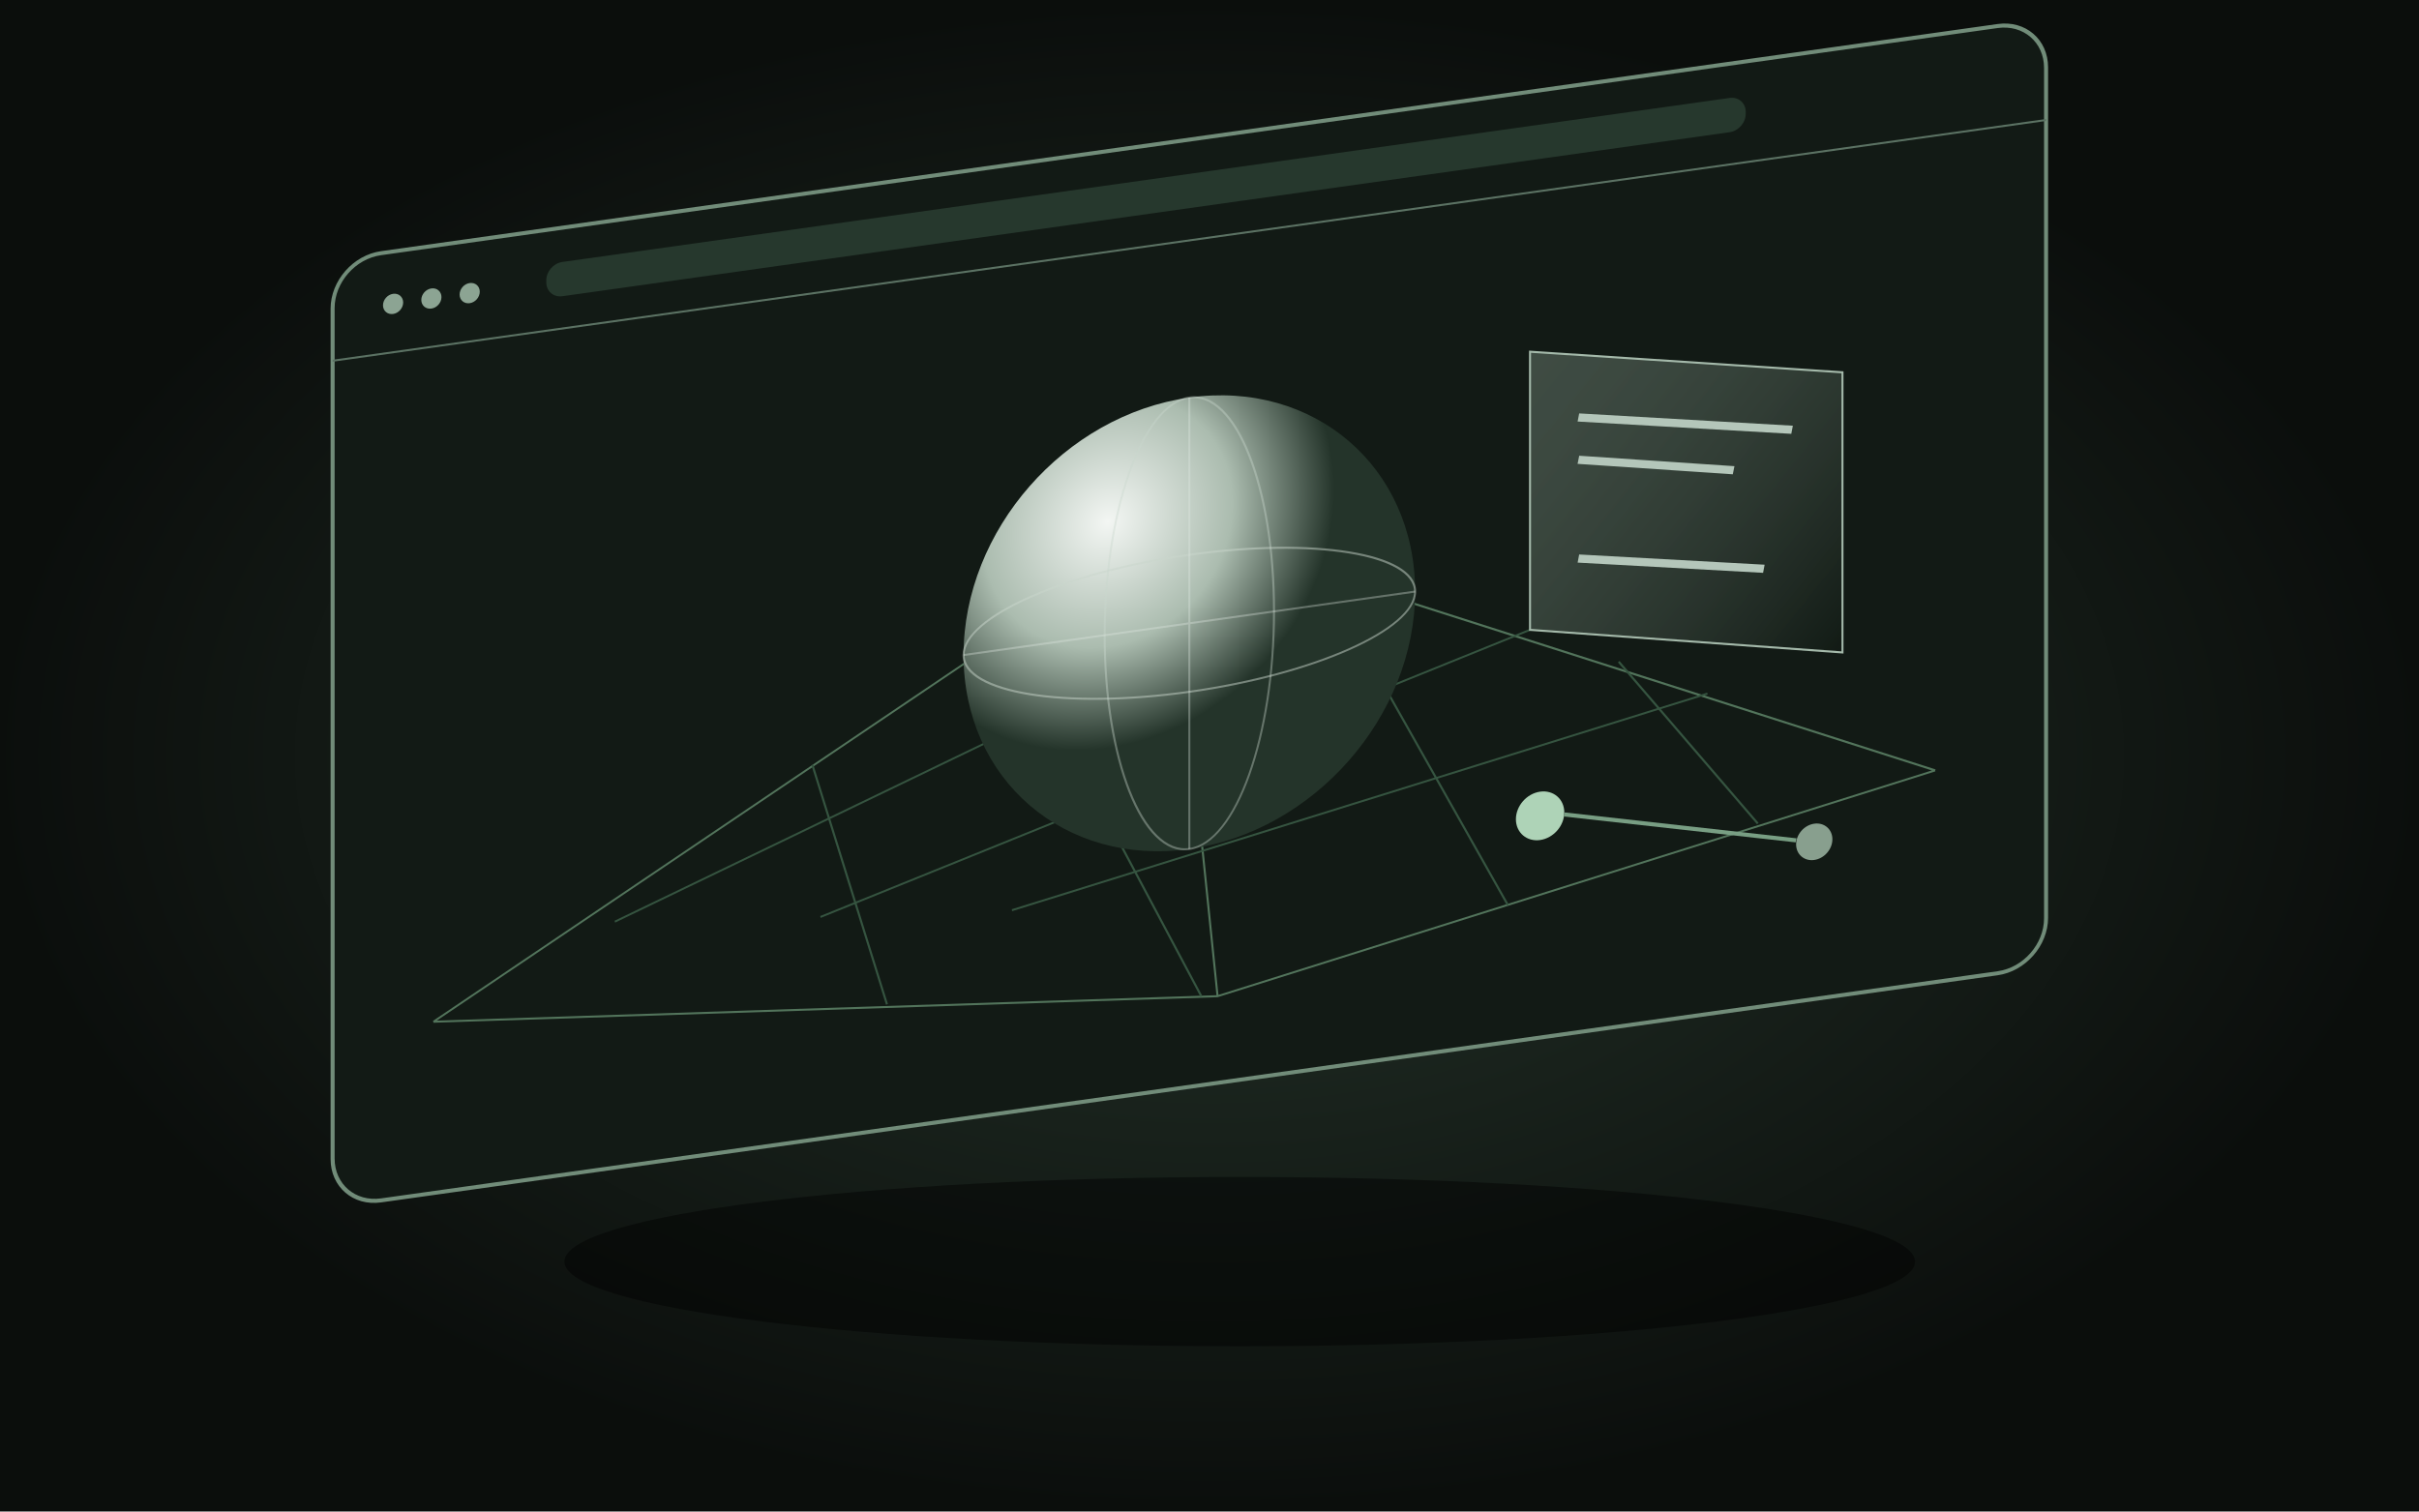
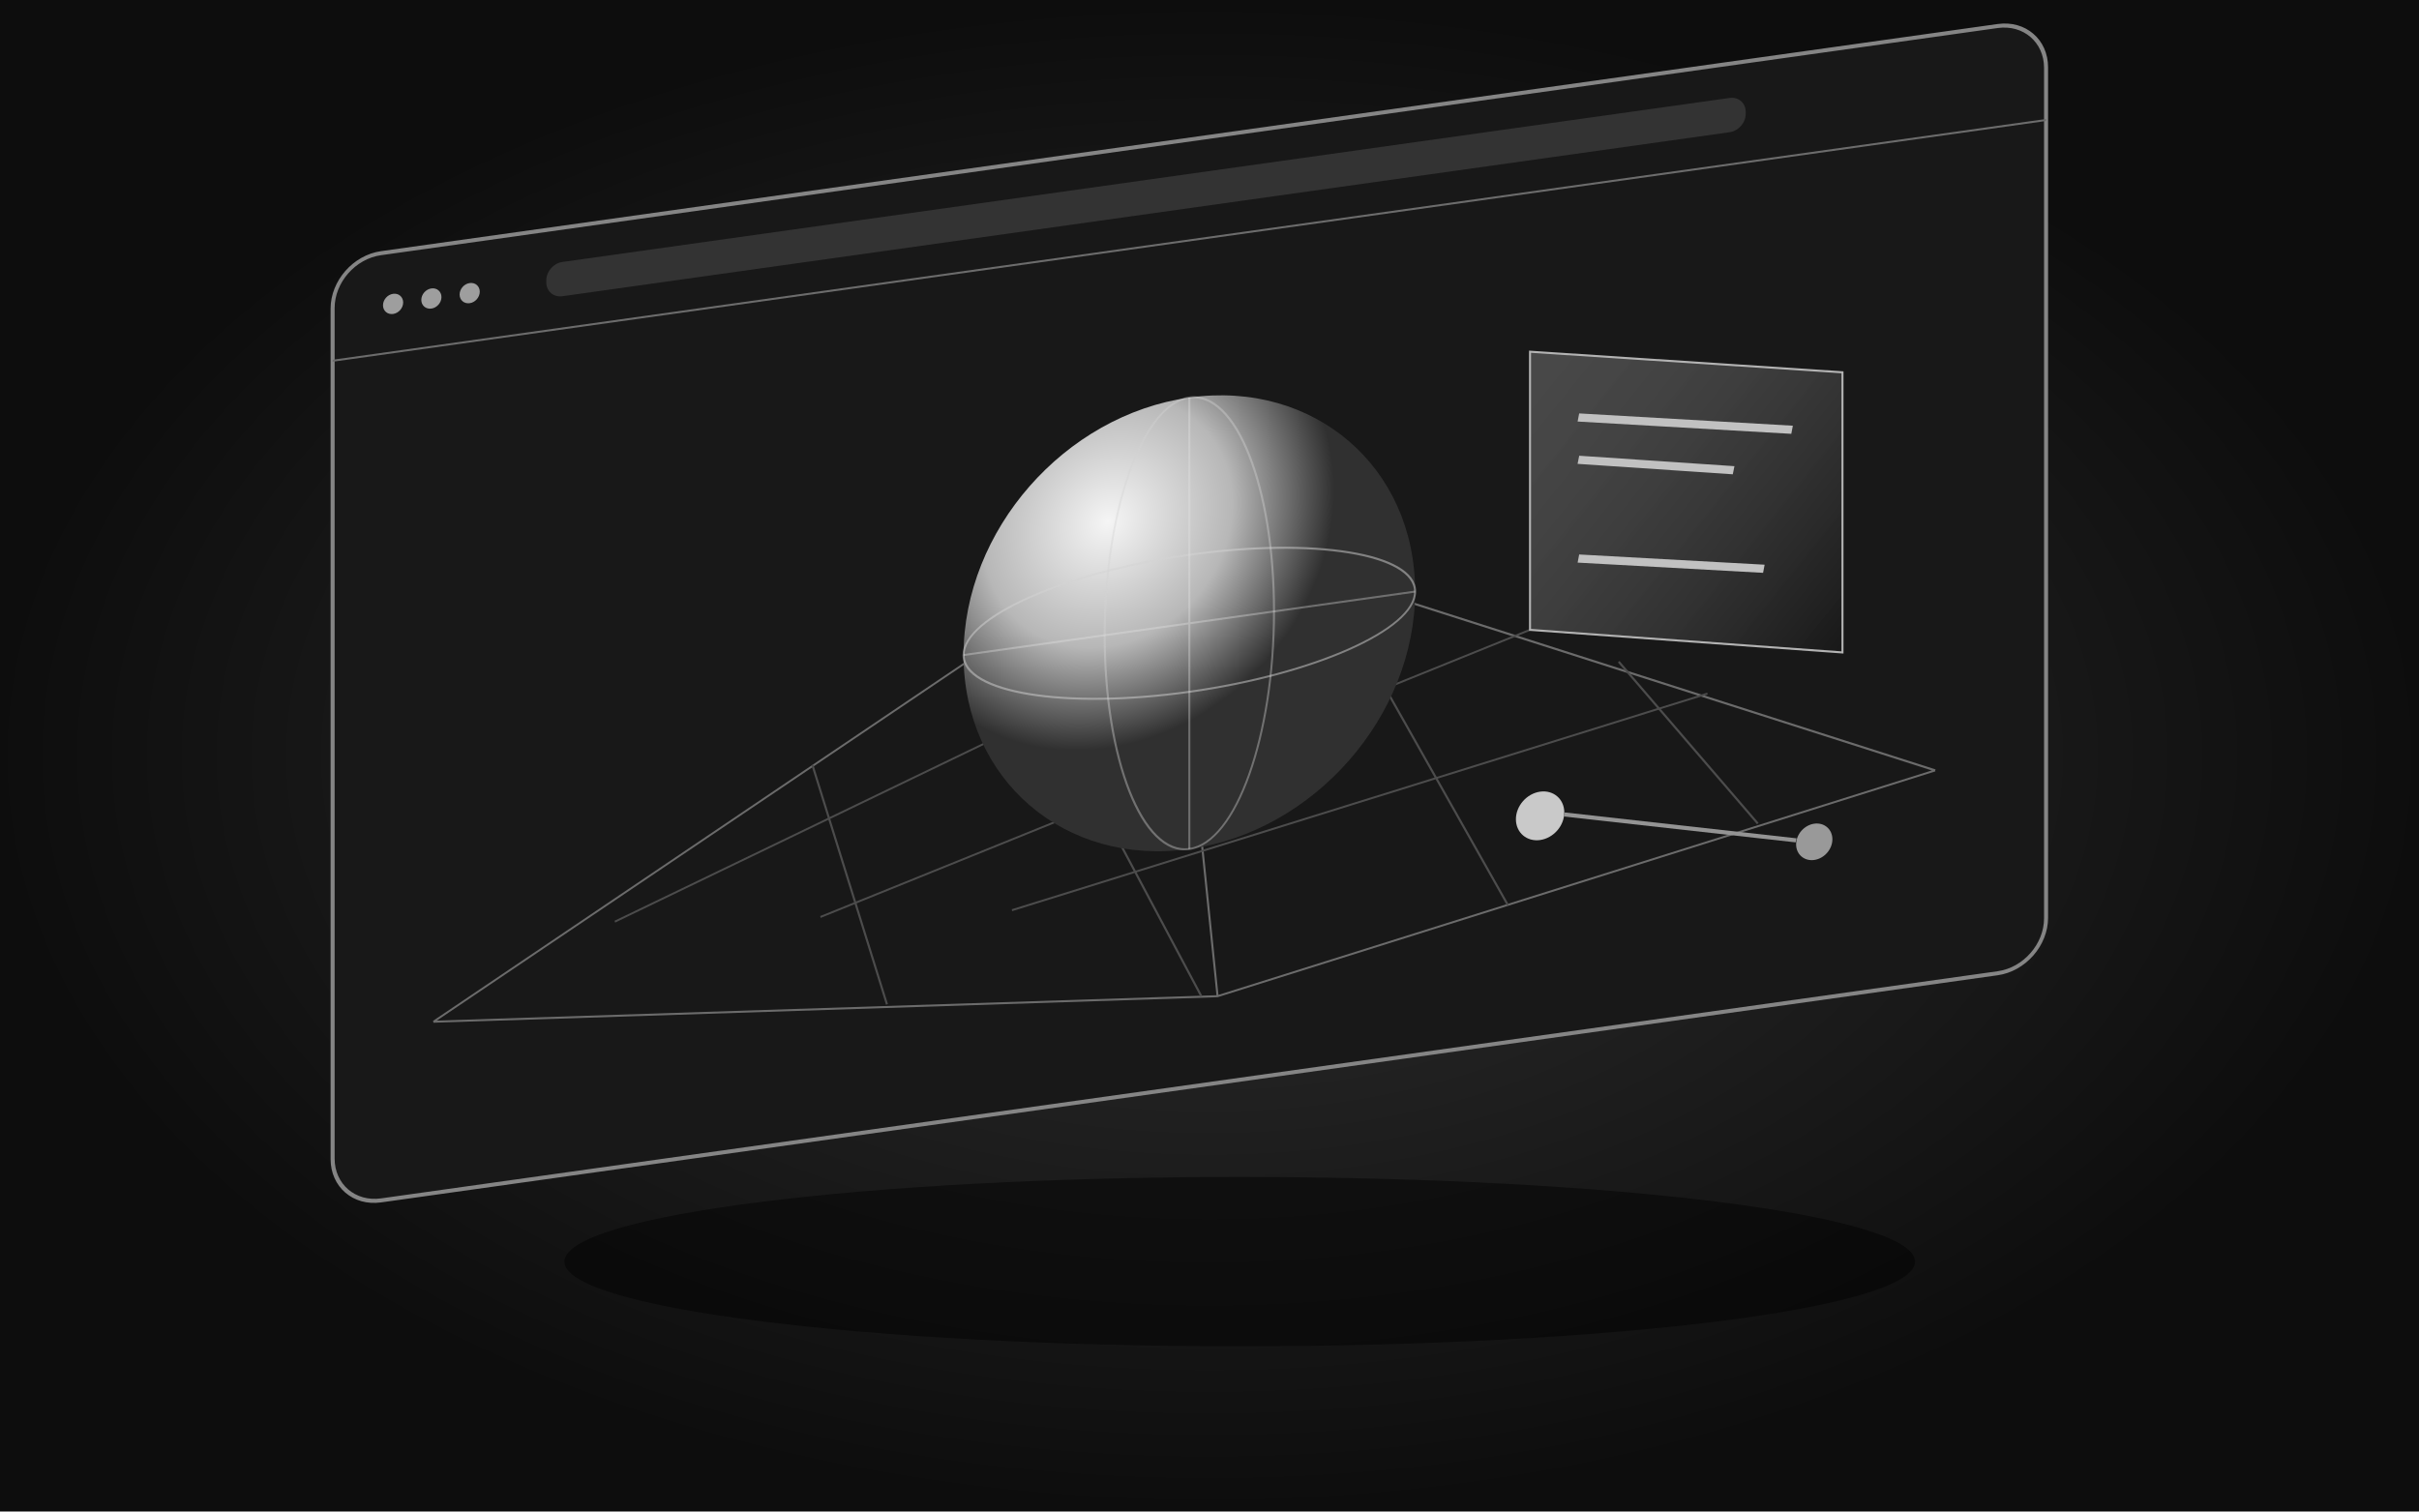
<svg xmlns="http://www.w3.org/2000/svg" viewBox="0 0 1200 750">
  <defs>
    <radialGradient id="b">
-       <stop stop-color="#25342a" />
-       <stop offset="1" stop-color="#0b0e0c" />
+       <stop stop-color="#303030" />
+       <stop offset="1" stop-color="#0d0d0d" />
    </radialGradient>
    <linearGradient id="p" x2="1" y2="1">
-       <stop stop-color="#76897c" stop-opacity=".45" />
-       <stop offset="1" stop-color="#111a14" stop-opacity=".8" />
+       <stop stop-color="#848484" stop-opacity=".45" />
+       <stop offset="1" stop-color="#181818" stop-opacity=".8" />
    </linearGradient>
    <radialGradient id="s" cx=".32" cy=".25">
-       <stop stop-color="#f3f6f3" />
-       <stop offset=".55" stop-color="#abbcaf" />
-       <stop offset="1" stop-color="#24342a" />
+       <stop stop-color="#f5f5f5" />
+       <stop offset=".55" stop-color="#b7b7b7" />
+       <stop offset="1" stop-color="#303030" />
    </radialGradient>
  </defs>
  <rect width="1200" height="750" fill="url(#b)" />
  <ellipse cx="615" cy="626" rx="335" ry="42" fill="#000" opacity=".45" />
  <g transform="translate(165 129) skewY(-8)">
-     <rect width="850" height="470" rx="24" fill="#121a15" stroke="#718c79" stroke-width="2" />
-     <path d="M0 50H850" stroke="#5b7263" />
-     <g fill="#8ca493">
+     <rect width="850" height="470" rx="24" fill="#181818" stroke="#858585" stroke-width="2" />
+     <path d="M0 50H850" stroke="#6c6c6c" />
+     <g fill="#9e9e9e">
      <circle cx="30" cy="26" r="5" />
      <circle cx="49" cy="26" r="5" />
      <circle cx="68" cy="26" r="5" />
    </g>
-     <rect x="106" y="17" width="595" height="17" rx="8" fill="#26382d" />
-     <path d="M50 385L415 190 795 365M50 385L439 427 795 365M415 190L439 427" fill="none" stroke="#52745b" />
-     <path d="M140 348L503 224M242 360L594 267M337 370L682 311M238 284L275 408M335 232L431 426M493 230L583 402M638 289L707 379" fill="none" stroke="#355440" />
+     <rect x="106" y="17" width="595" height="17" rx="8" fill="#333333" />
+     <path d="M50 385L415 190 795 365M50 385L439 427 795 365M415 190L439 427" fill="none" stroke="#6b6b6b" />
+     <path d="M140 348L503 224M242 360L594 267M337 370L682 311M238 284L275 408M335 232L431 426M493 230L583 402M638 289L707 379" fill="none" stroke="#4c4c4c" />
    <circle cx="425" cy="240" r="112" fill="url(#s)" />
-     <ellipse cx="425" cy="240" rx="112" ry="34" fill="none" stroke="#c9d6cc" opacity=".5" />
-     <ellipse cx="425" cy="240" rx="42" ry="112" fill="none" stroke="#c9d6cc" opacity=".4" />
-     <path d="M313 240H537M425 128V352" stroke="#e0e7e1" opacity=".35" />
-     <path d="M594 129L749 161V300L594 267Z" fill="url(#p)" stroke="#a4b9aa" />
-     <path d="M618 165L724 186M618 186L695 202M618 235L710 253" stroke="#b4c6ba" stroke-width="4" />
-     <circle cx="599" cy="360" r="12" fill="#aed3b7" />
-     <circle cx="735" cy="392" r="9" fill="#889f8e" />
-     <path d="M611 361L726 390" stroke="#789e83" stroke-width="2" />
+     <ellipse cx="425" cy="240" rx="112" ry="34" fill="none" stroke="#d3d3d3" opacity=".5" />
+     <ellipse cx="425" cy="240" rx="42" ry="112" fill="none" stroke="#d3d3d3" opacity=".4" />
+     <path d="M313 240H537M425 128V352" stroke="#e5e5e5" opacity=".35" />
+     <path d="M594 129L749 161V300L594 267Z" fill="url(#p)" stroke="#b3b3b3" />
+     <path d="M618 165L724 186M618 186L695 202M618 235L710 253" stroke="#c1c1c1" stroke-width="4" />
+     <circle cx="599" cy="360" r="12" fill="#c9c9c9" />
+     <circle cx="735" cy="392" r="9" fill="#999999" />
+     <path d="M611 361L726 390" stroke="#949494" stroke-width="2" />
  </g>
</svg>
